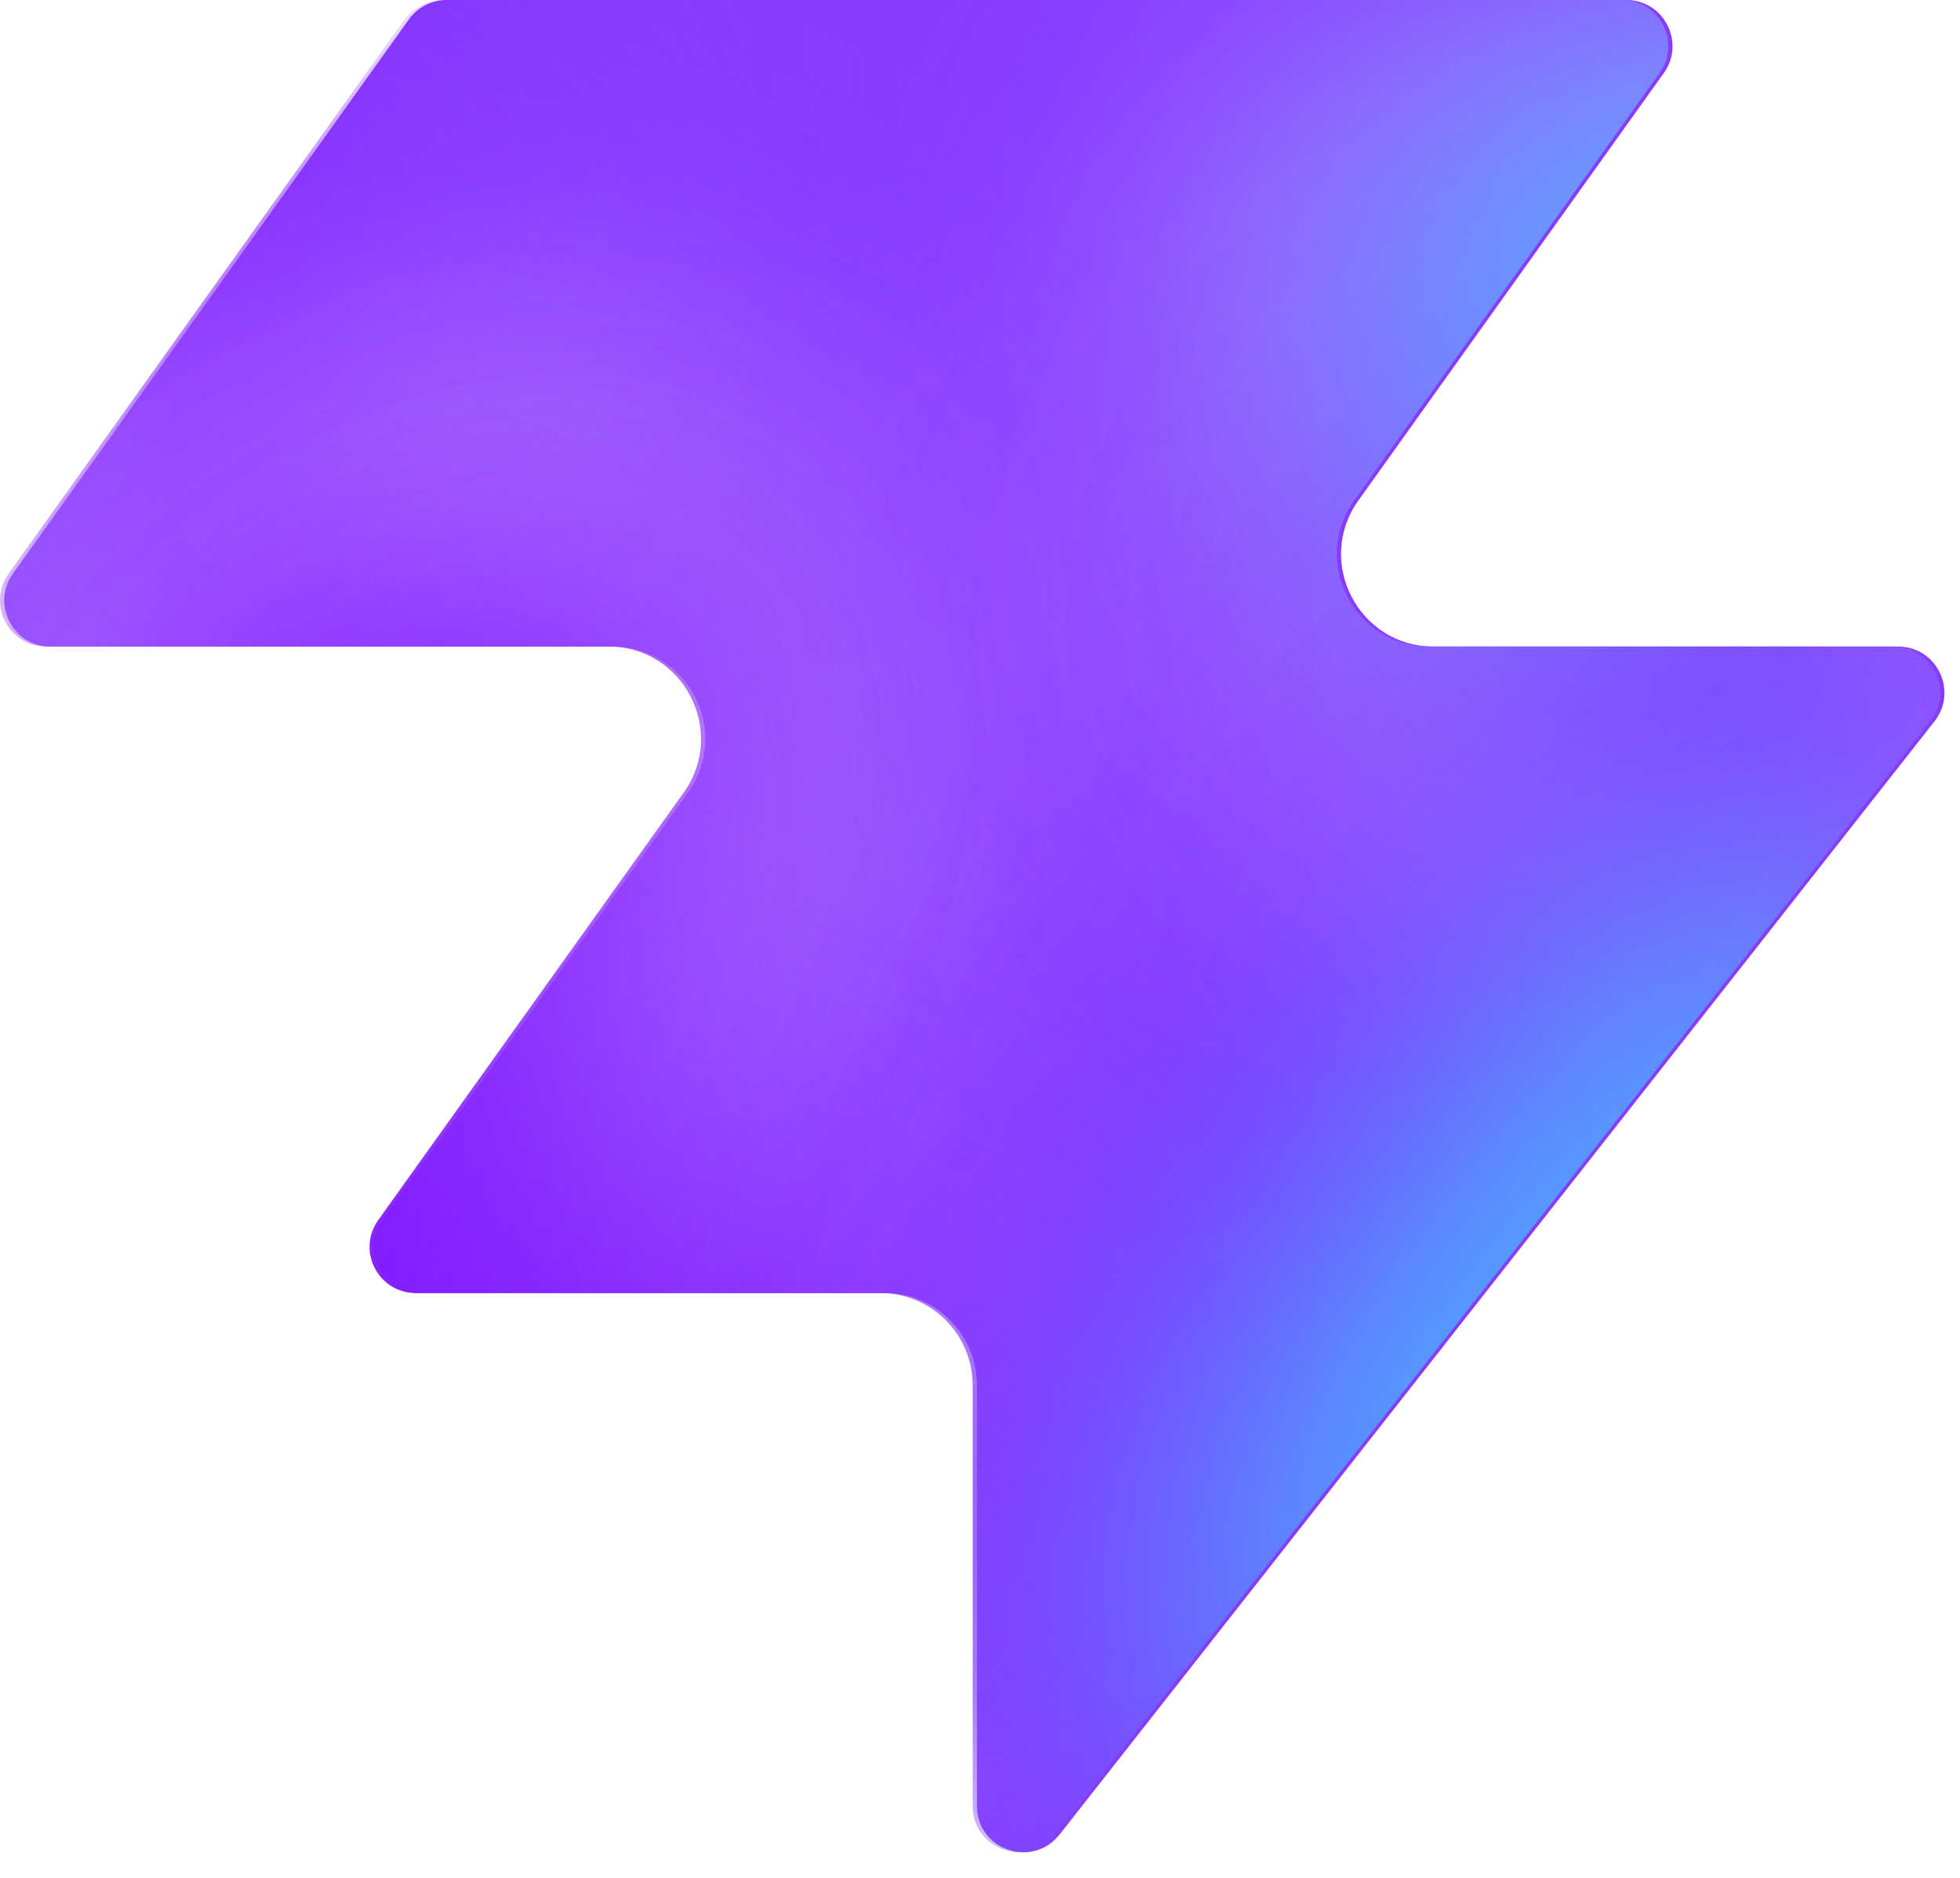
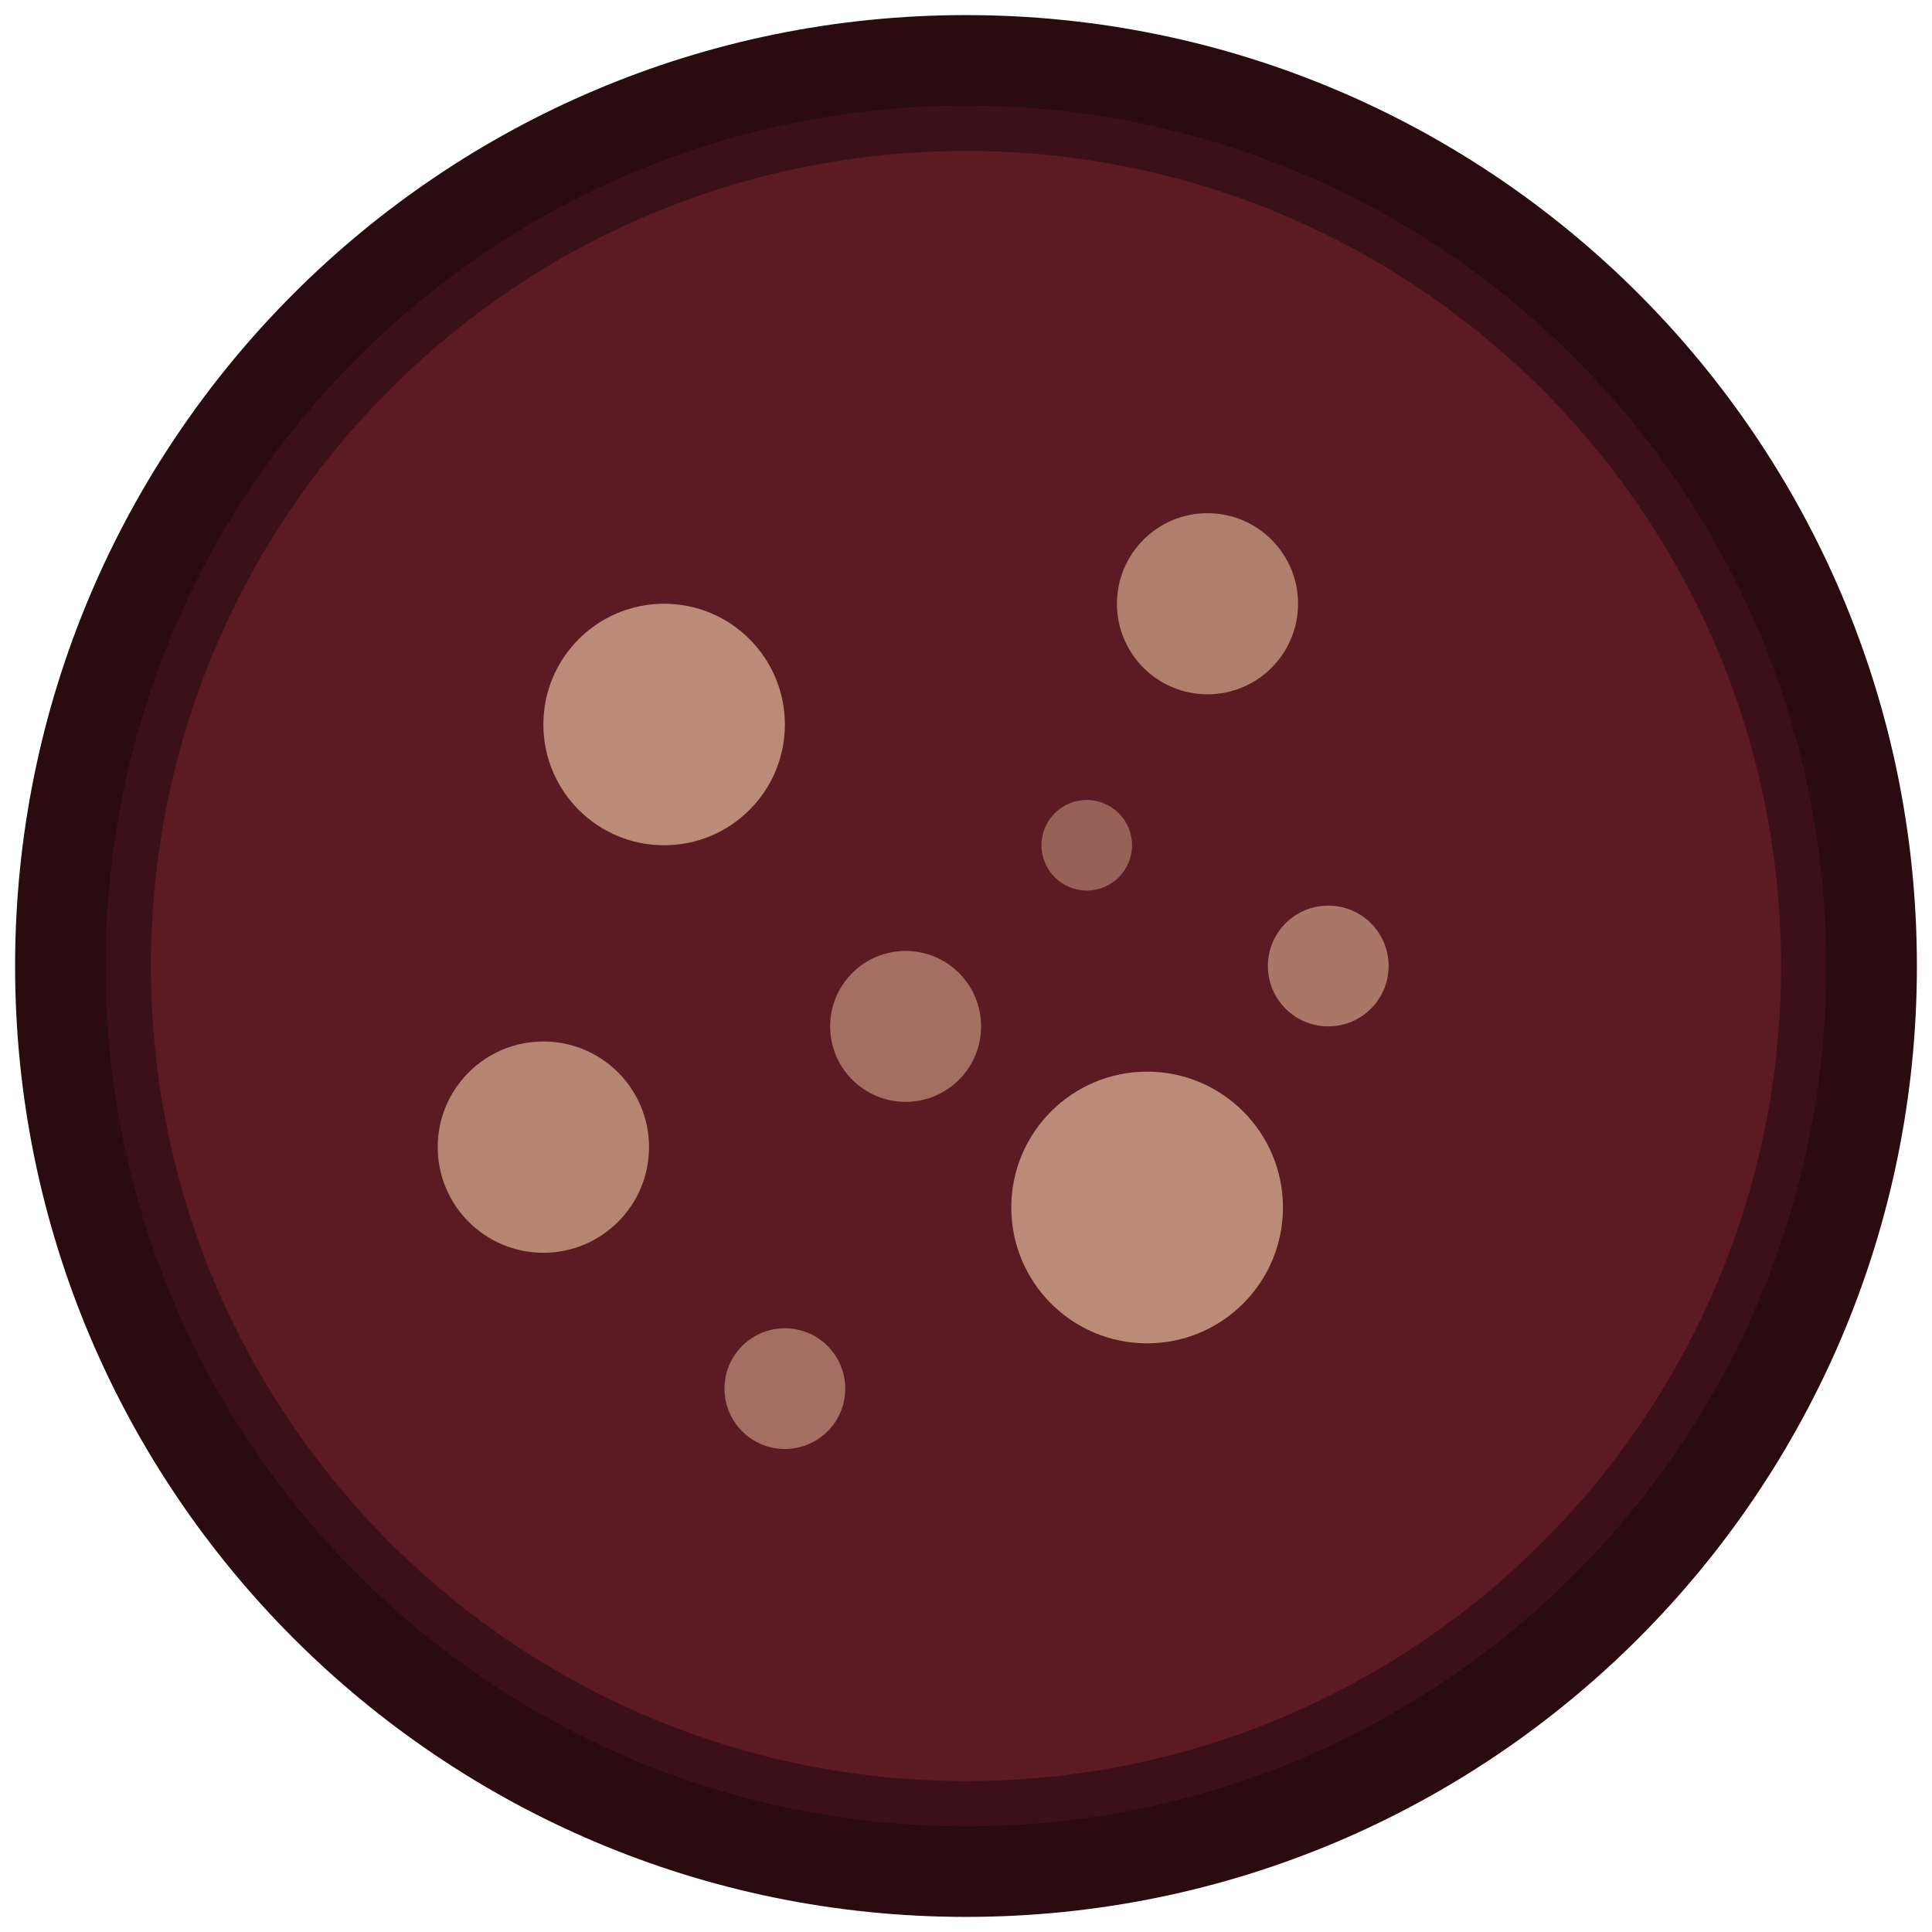
- <svg xmlns="http://www.w3.org/2000/svg" width="48" height="46" fill="none" viewBox="0 0 48 46">
-   <path fill="#863bff" d="M25.946 44.938c-.664.845-2.021.375-2.021-.698V33.937a2.26 2.26 0 0 0-2.262-2.262H10.287c-.92 0-1.456-1.04-.92-1.788l7.48-10.471c1.07-1.497 0-3.578-1.842-3.578H1.237c-.92 0-1.456-1.04-.92-1.788L10.013.474c.214-.297.556-.474.92-.474h28.894c.92 0 1.456 1.04.92 1.788l-7.48 10.471c-1.07 1.498 0 3.579 1.842 3.579h11.377c.943 0 1.473 1.088.89 1.83L25.947 44.94z" style="fill:#863bff;fill:color(display-p3 .525 .23 1);fill-opacity:1" />
-   <mask id="a" width="48" height="46" x="0" y="0" maskUnits="userSpaceOnUse" style="mask-type:alpha">
-     <path fill="#000" d="M25.842 44.938c-.664.844-2.021.375-2.021-.698V33.937a2.26 2.26 0 0 0-2.262-2.262H10.183c-.92 0-1.456-1.04-.92-1.788l7.48-10.471c1.07-1.498 0-3.579-1.842-3.579H1.133c-.92 0-1.456-1.04-.92-1.787L9.91.473c.214-.297.556-.474.92-.474h28.894c.92 0 1.456 1.04.92 1.788l-7.48 10.471c-1.07 1.498 0 3.578 1.842 3.578h11.377c.943 0 1.473 1.088.89 1.832L25.843 44.94z" style="fill:#000;fill-opacity:1" />
-   </mask>
-   <g mask="url(#a)">
-     <g filter="url(#b)">
-       <ellipse cx="5.508" cy="14.704" fill="#ede6ff" rx="5.508" ry="14.704" style="fill:#ede6ff;fill:color(display-p3 .927 .903 1);fill-opacity:1" transform="matrix(.00324 1 1 -.00324 -4.47 31.516)" />
-     </g>
-     <g filter="url(#c)">
-       <ellipse cx="10.399" cy="29.851" fill="#ede6ff" rx="10.399" ry="29.851" style="fill:#ede6ff;fill:color(display-p3 .927 .903 1);fill-opacity:1" transform="matrix(.00324 1 1 -.00324 -39.328 7.883)" />
-     </g>
-     <g filter="url(#d)">
-       <ellipse cx="5.508" cy="30.487" fill="#7e14ff" rx="5.508" ry="30.487" style="fill:#7e14ff;fill:color(display-p3 .492 .077 1);fill-opacity:1" transform="rotate(89.814 -25.913 -14.639)scale(1 -1)" />
-     </g>
-     <g filter="url(#e)">
-       <ellipse cx="5.508" cy="30.599" fill="#7e14ff" rx="5.508" ry="30.599" style="fill:#7e14ff;fill:color(display-p3 .492 .077 1);fill-opacity:1" transform="rotate(89.814 -32.644 -3.334)scale(1 -1)" />
-     </g>
-     <g filter="url(#f)">
-       <ellipse cx="5.508" cy="30.599" fill="#7e14ff" rx="5.508" ry="30.599" style="fill:#7e14ff;fill:color(display-p3 .492 .077 1);fill-opacity:1" transform="matrix(.00324 1 1 -.00324 -34.34 30.47)" />
-     </g>
-     <g filter="url(#g)">
-       <ellipse cx="14.072" cy="22.078" fill="#ede6ff" rx="14.072" ry="22.078" style="fill:#ede6ff;fill:color(display-p3 .927 .903 1);fill-opacity:1" transform="rotate(93.35 24.506 48.493)scale(-1 1)" />
-     </g>
-     <g filter="url(#h)">
-       <ellipse cx="3.47" cy="21.501" fill="#7e14ff" rx="3.47" ry="21.501" style="fill:#7e14ff;fill:color(display-p3 .492 .077 1);fill-opacity:1" transform="rotate(89.009 28.708 47.59)scale(-1 1)" />
-     </g>
-     <g filter="url(#i)">
-       <ellipse cx="3.47" cy="21.501" fill="#7e14ff" rx="3.47" ry="21.501" style="fill:#7e14ff;fill:color(display-p3 .492 .077 1);fill-opacity:1" transform="rotate(89.009 28.708 47.59)scale(-1 1)" />
-     </g>
-     <g filter="url(#j)">
-       <ellipse cx=".387" cy="8.972" fill="#7e14ff" rx="4.407" ry="29.108" style="fill:#7e14ff;fill:color(display-p3 .492 .077 1);fill-opacity:1" transform="rotate(39.51 .387 8.972)" />
-     </g>
-     <g filter="url(#k)">
-       <ellipse cx="47.523" cy="-6.092" fill="#7e14ff" rx="4.407" ry="29.108" style="fill:#7e14ff;fill:color(display-p3 .492 .077 1);fill-opacity:1" transform="rotate(37.892 47.523 -6.092)" />
-     </g>
-     <g filter="url(#l)">
-       <ellipse cx="41.412" cy="6.333" fill="#47bfff" rx="5.971" ry="9.665" style="fill:#47bfff;fill:color(display-p3 .28 .748 1);fill-opacity:1" transform="rotate(37.892 41.412 6.333)" />
-     </g>
-     <g filter="url(#m)">
-       <ellipse cx="-1.879" cy="38.332" fill="#7e14ff" rx="4.407" ry="29.108" style="fill:#7e14ff;fill:color(display-p3 .492 .077 1);fill-opacity:1" transform="rotate(37.892 -1.88 38.332)" />
-     </g>
-     <g filter="url(#n)">
-       <ellipse cx="-1.879" cy="38.332" fill="#7e14ff" rx="4.407" ry="29.108" style="fill:#7e14ff;fill:color(display-p3 .492 .077 1);fill-opacity:1" transform="rotate(37.892 -1.88 38.332)" />
-     </g>
-     <g filter="url(#o)">
-       <ellipse cx="35.651" cy="29.907" fill="#7e14ff" rx="4.407" ry="29.108" style="fill:#7e14ff;fill:color(display-p3 .492 .077 1);fill-opacity:1" transform="rotate(37.892 35.651 29.907)" />
-     </g>
-     <g filter="url(#p)">
-       <ellipse cx="38.418" cy="32.4" fill="#47bfff" rx="5.971" ry="15.297" style="fill:#47bfff;fill:color(display-p3 .28 .748 1);fill-opacity:1" transform="rotate(37.892 38.418 32.4)" />
-     </g>
-   </g>
-   <defs>
-     <filter id="b" width="60.045" height="41.654" x="-19.77" y="16.149" color-interpolation-filters="sRGB" filterUnits="userSpaceOnUse">
-       <feFlood flood-opacity="0" result="BackgroundImageFix" />
-       <feBlend in="SourceGraphic" in2="BackgroundImageFix" result="shape" />
-       <feGaussianBlur result="effect1_foregroundBlur_2002_17158" stdDeviation="7.659" />
-     </filter>
-     <filter id="c" width="90.34" height="51.437" x="-54.613" y="-7.533" color-interpolation-filters="sRGB" filterUnits="userSpaceOnUse">
-       <feFlood flood-opacity="0" result="BackgroundImageFix" />
-       <feBlend in="SourceGraphic" in2="BackgroundImageFix" result="shape" />
-       <feGaussianBlur result="effect1_foregroundBlur_2002_17158" stdDeviation="7.659" />
-     </filter>
-     <filter id="d" width="79.355" height="29.4" x="-49.64" y="2.03" color-interpolation-filters="sRGB" filterUnits="userSpaceOnUse">
-       <feFlood flood-opacity="0" result="BackgroundImageFix" />
-       <feBlend in="SourceGraphic" in2="BackgroundImageFix" result="shape" />
-       <feGaussianBlur result="effect1_foregroundBlur_2002_17158" stdDeviation="4.596" />
-     </filter>
-     <filter id="e" width="79.579" height="29.4" x="-45.045" y="20.029" color-interpolation-filters="sRGB" filterUnits="userSpaceOnUse">
-       <feFlood flood-opacity="0" result="BackgroundImageFix" />
-       <feBlend in="SourceGraphic" in2="BackgroundImageFix" result="shape" />
-       <feGaussianBlur result="effect1_foregroundBlur_2002_17158" stdDeviation="4.596" />
-     </filter>
-     <filter id="f" width="79.579" height="29.4" x="-43.513" y="21.178" color-interpolation-filters="sRGB" filterUnits="userSpaceOnUse">
-       <feFlood flood-opacity="0" result="BackgroundImageFix" />
-       <feBlend in="SourceGraphic" in2="BackgroundImageFix" result="shape" />
-       <feGaussianBlur result="effect1_foregroundBlur_2002_17158" stdDeviation="4.596" />
-     </filter>
-     <filter id="g" width="74.749" height="58.852" x="15.756" y="-17.901" color-interpolation-filters="sRGB" filterUnits="userSpaceOnUse">
-       <feFlood flood-opacity="0" result="BackgroundImageFix" />
-       <feBlend in="SourceGraphic" in2="BackgroundImageFix" result="shape" />
-       <feGaussianBlur result="effect1_foregroundBlur_2002_17158" stdDeviation="7.659" />
-     </filter>
-     <filter id="h" width="61.377" height="25.362" x="23.548" y="2.284" color-interpolation-filters="sRGB" filterUnits="userSpaceOnUse">
-       <feFlood flood-opacity="0" result="BackgroundImageFix" />
-       <feBlend in="SourceGraphic" in2="BackgroundImageFix" result="shape" />
-       <feGaussianBlur result="effect1_foregroundBlur_2002_17158" stdDeviation="4.596" />
-     </filter>
-     <filter id="i" width="61.377" height="25.362" x="23.548" y="2.284" color-interpolation-filters="sRGB" filterUnits="userSpaceOnUse">
-       <feFlood flood-opacity="0" result="BackgroundImageFix" />
-       <feBlend in="SourceGraphic" in2="BackgroundImageFix" result="shape" />
-       <feGaussianBlur result="effect1_foregroundBlur_2002_17158" stdDeviation="4.596" />
-     </filter>
-     <filter id="j" width="56.045" height="63.649" x="-27.636" y="-22.853" color-interpolation-filters="sRGB" filterUnits="userSpaceOnUse">
-       <feFlood flood-opacity="0" result="BackgroundImageFix" />
-       <feBlend in="SourceGraphic" in2="BackgroundImageFix" result="shape" />
-       <feGaussianBlur result="effect1_foregroundBlur_2002_17158" stdDeviation="4.596" />
-     </filter>
-     <filter id="k" width="54.814" height="64.646" x="20.116" y="-38.415" color-interpolation-filters="sRGB" filterUnits="userSpaceOnUse">
-       <feFlood flood-opacity="0" result="BackgroundImageFix" />
-       <feBlend in="SourceGraphic" in2="BackgroundImageFix" result="shape" />
-       <feGaussianBlur result="effect1_foregroundBlur_2002_17158" stdDeviation="4.596" />
-     </filter>
-     <filter id="l" width="33.541" height="35.313" x="24.641" y="-11.323" color-interpolation-filters="sRGB" filterUnits="userSpaceOnUse">
-       <feFlood flood-opacity="0" result="BackgroundImageFix" />
-       <feBlend in="SourceGraphic" in2="BackgroundImageFix" result="shape" />
-       <feGaussianBlur result="effect1_foregroundBlur_2002_17158" stdDeviation="4.596" />
-     </filter>
-     <filter id="m" width="54.814" height="64.646" x="-29.286" y="6.009" color-interpolation-filters="sRGB" filterUnits="userSpaceOnUse">
-       <feFlood flood-opacity="0" result="BackgroundImageFix" />
-       <feBlend in="SourceGraphic" in2="BackgroundImageFix" result="shape" />
-       <feGaussianBlur result="effect1_foregroundBlur_2002_17158" stdDeviation="4.596" />
-     </filter>
-     <filter id="n" width="54.814" height="64.646" x="-29.286" y="6.009" color-interpolation-filters="sRGB" filterUnits="userSpaceOnUse">
-       <feFlood flood-opacity="0" result="BackgroundImageFix" />
-       <feBlend in="SourceGraphic" in2="BackgroundImageFix" result="shape" />
-       <feGaussianBlur result="effect1_foregroundBlur_2002_17158" stdDeviation="4.596" />
-     </filter>
-     <filter id="o" width="54.814" height="64.646" x="8.244" y="-2.416" color-interpolation-filters="sRGB" filterUnits="userSpaceOnUse">
-       <feFlood flood-opacity="0" result="BackgroundImageFix" />
-       <feBlend in="SourceGraphic" in2="BackgroundImageFix" result="shape" />
-       <feGaussianBlur result="effect1_foregroundBlur_2002_17158" stdDeviation="4.596" />
-     </filter>
-     <filter id="p" width="39.409" height="43.623" x="18.713" y="10.588" color-interpolation-filters="sRGB" filterUnits="userSpaceOnUse">
-       <feFlood flood-opacity="0" result="BackgroundImageFix" />
-       <feBlend in="SourceGraphic" in2="BackgroundImageFix" result="shape" />
-       <feGaussianBlur result="effect1_foregroundBlur_2002_17158" stdDeviation="4.596" />
-     </filter>
-   </defs>
+ <svg xmlns="http://www.w3.org/2000/svg" width="64" height="64" viewBox="0 0 64 64">
+   <circle cx="32" cy="32" r="30" fill="#3b1117" stroke="#2a0b0f" stroke-width="3" />
+   <circle cx="32" cy="32" r="27" fill="#5c1a22" />
+   <circle cx="22" cy="24" r="4" fill="#d4a88c" opacity="0.8" />
+   <circle cx="40" cy="20" r="3" fill="#d4a88c" opacity="0.7" />
+   <circle cx="18" cy="38" r="3.5" fill="#d4a88c" opacity="0.75" />
+   <circle cx="38" cy="40" r="4.5" fill="#d4a88c" opacity="0.8" />
+   <circle cx="30" cy="34" r="2.5" fill="#d4a88c" opacity="0.6" />
+   <circle cx="44" cy="32" r="2" fill="#d4a88c" opacity="0.65" />
+   <circle cx="26" cy="46" r="2" fill="#d4a88c" opacity="0.6" />
+   <circle cx="36" cy="28" r="1.5" fill="#d4a88c" opacity="0.5" />
</svg>
